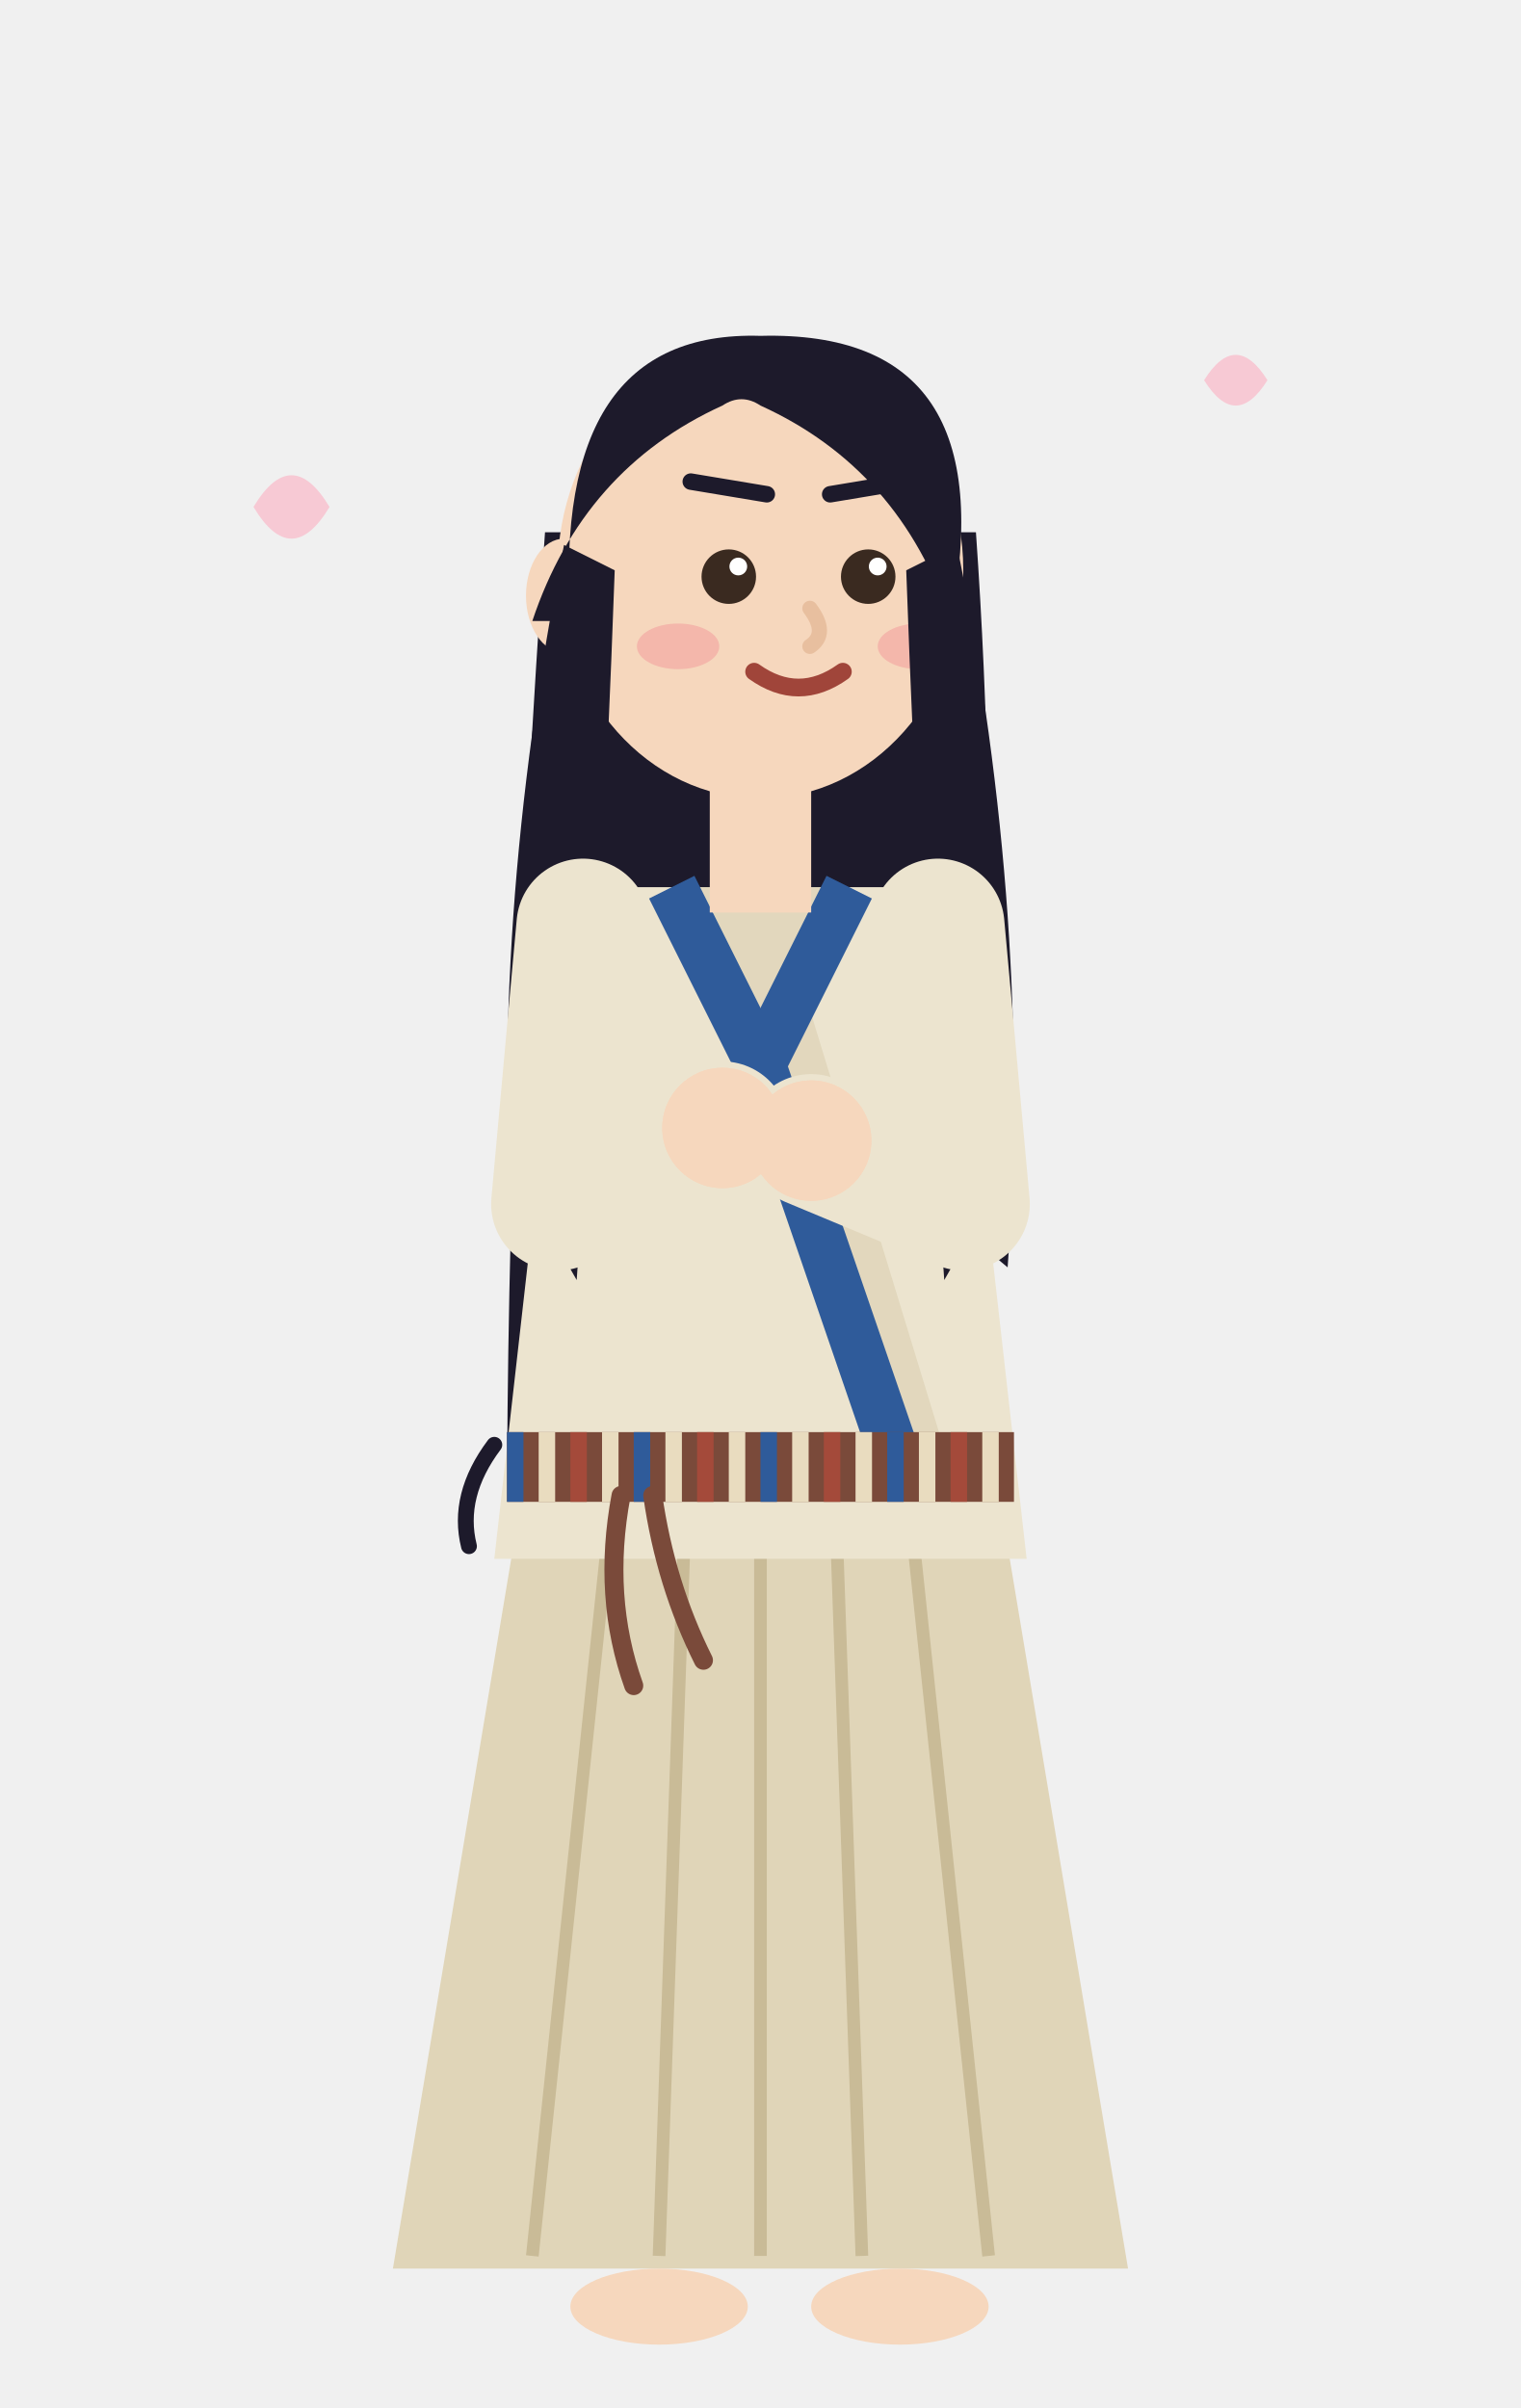
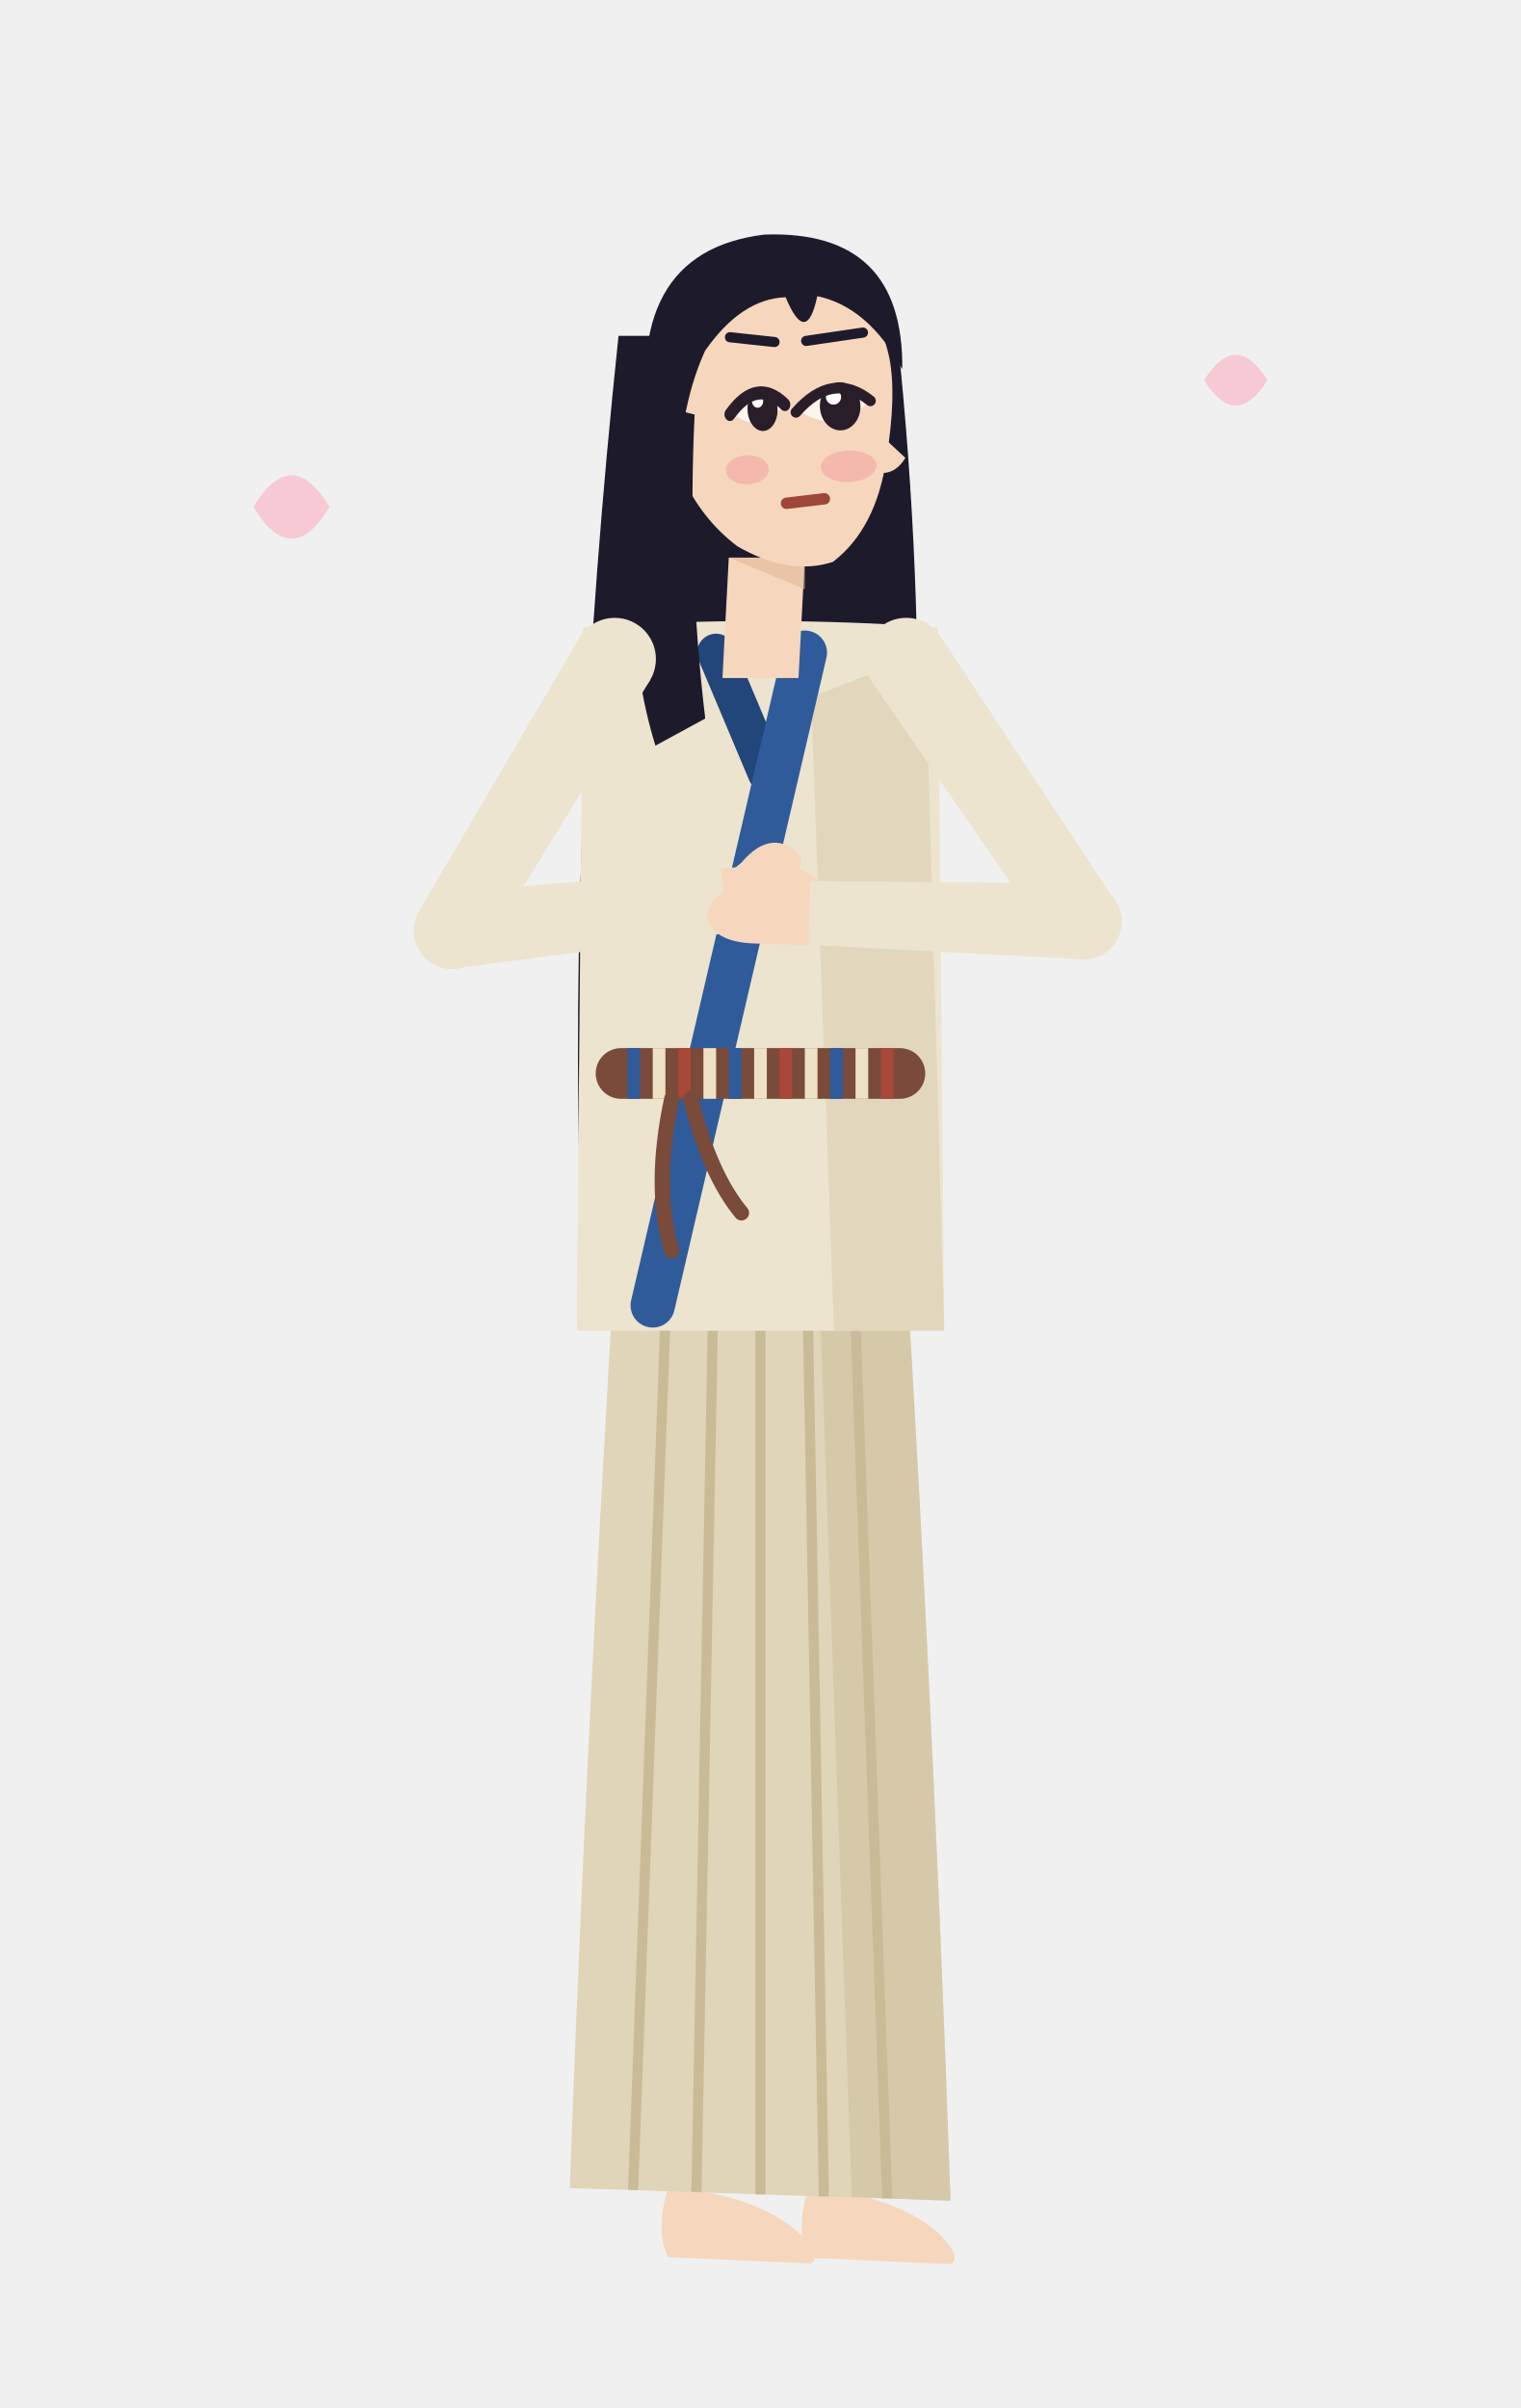
<svg xmlns="http://www.w3.org/2000/svg" width="240" height="380" viewBox="0 -20 240 380">
-   <path d="M86 64 Q80 150 80 220 l6 -6 l5 8 l6 -6 l6 6 L136 222 l6 -8 l6 6 Q160 150 154 64 Z" fill="#1d1a2b" />
-   <path d="M78 208 q-6 8 -4 16 M150 206 q6 8 3 15" stroke="#1d1a2b" stroke-width="2.5" fill="none" stroke-linecap="round" />
-   <path d="M84 206 L156 206 L178 338 L62 338 Z" fill="#e0d5b8" />
-   <path d="M96 222 L84 336" stroke="#c9bb97" stroke-width="2" />
-   <path d="M108 222 L104 336" stroke="#c9bb97" stroke-width="2" />
-   <path d="M120 222 L120 336" stroke="#c9bb97" stroke-width="2" />
-   <path d="M132 222 L136 336" stroke="#c9bb97" stroke-width="2" />
-   <path d="M144 222 L156 336" stroke="#c9bb97" stroke-width="2" />
-   <ellipse cx="104" cy="344" rx="14" ry="6" fill="#f6d7bd" />
-   <ellipse cx="142" cy="344" rx="14" ry="6" fill="#f6d7bd" />
-   <path d="M90 120 L150 120 L162 226 L78 226 Z" fill="#ece4cf" />
-   <path d="M108 120 L120 150 L140 212 L150 212 L128 140 L132 120 Z" fill="#d4c7a6" opacity=".45" />
-   <path d="M106 120 L120 148 L142 212" stroke="#2f5b9a" stroke-width="8" fill="none" stroke-linejoin="round" />
-   <path d="M134 120 L120 148" stroke="#2f5b9a" stroke-width="8" fill="none" />
-   <rect x="80" y="206" width="80" height="11" fill="#7a4a3a" />
-   <rect x="80" y="206" width="2.6" height="11" fill="#2f5b9a" />
-   <rect x="85" y="206" width="2.6" height="11" fill="#e9dcbf" />
-   <rect x="90" y="206" width="2.6" height="11" fill="#a44a3a" />
-   <rect x="95" y="206" width="2.6" height="11" fill="#e9dcbf" />
-   <rect x="100" y="206" width="2.6" height="11" fill="#2f5b9a" />
-   <rect x="105" y="206" width="2.6" height="11" fill="#e9dcbf" />
-   <rect x="110" y="206" width="2.6" height="11" fill="#a44a3a" />
-   <rect x="115" y="206" width="2.6" height="11" fill="#e9dcbf" />
-   <rect x="120" y="206" width="2.6" height="11" fill="#2f5b9a" />
-   <rect x="125" y="206" width="2.6" height="11" fill="#e9dcbf" />
-   <rect x="130" y="206" width="2.6" height="11" fill="#a44a3a" />
-   <rect x="135" y="206" width="2.6" height="11" fill="#e9dcbf" />
-   <rect x="140" y="206" width="2.6" height="11" fill="#2f5b9a" />
-   <rect x="145" y="206" width="2.6" height="11" fill="#e9dcbf" />
-   <rect x="150" y="206" width="2.6" height="11" fill="#a44a3a" />
-   <rect x="155" y="206" width="2.6" height="11" fill="#e9dcbf" />
-   <path d="M98 216 q-3 16 2 30 M103 216 q2 14 8 26" stroke="#7a4a3a" stroke-width="3" fill="none" stroke-linecap="round" />
-   <rect x="112" y="100" width="16" height="24" fill="#f6d7bd" />
-   <ellipse cx="89" cy="74" rx="6" ry="9" fill="#f6d7bd" />
-   <ellipse cx="89" cy="74" rx="2.5" ry="5" fill="#e8bf9f" />
-   <ellipse cx="120" cy="70" rx="32" ry="36" fill="#f6d7bd" />
-   <path d="M127.8 76 q3 4 0 6" fill="none" stroke="#e8bf9f" stroke-width="2.4" stroke-linecap="round" />
-   <circle cx="115" cy="71" r="4.3" fill="#3a2a20" />
-   <circle cx="116.5" cy="69.4" r="1.4" fill="#fff" />
-   <circle cx="137" cy="71" r="4.3" fill="#3a2a20" />
-   <circle cx="138.5" cy="69.4" r="1.4" fill="#fff" />
-   <path d="M109 56 L121 58" stroke="#1d1a2b" stroke-width="2.6" stroke-linecap="round" />
-   <path d="M131 58 L143 56" stroke="#1d1a2b" stroke-width="2.6" stroke-linecap="round" />
-   <path d="M119 86 q7 5 14 0" fill="none" stroke="#a0453a" stroke-width="2.8" stroke-linecap="round" />
-   <ellipse cx="107" cy="82" rx="6.5" ry="3.6" fill="#f29c9c" opacity="0.55" />
-   <ellipse cx="145" cy="82" rx="6.5" ry="3.6" fill="#f29c9c" opacity="0.55" />
-   <path d="M90 78 q-3 -46 30 -45 q39 -1 30 45 q-8 -24 -30 -34 q-3 -2 -6 0 q-22 10 -30 34 z" fill="#1d1a2b" />
-   <path d="M89 66 q-12 60 -8 114 l6 -5 l4 7 q4 -56 6 -112 z" fill="#1d1a2b" />
-   <path d="M151 66 q12 60 8 114 l-6 -5 l-4 7 q-4 -56 -6 -112 z" fill="#1d1a2b" />
-   <polyline points="92,126 88,170 114,158" fill="none" stroke="#ece4cf" stroke-width="21" stroke-linecap="round" stroke-linejoin="round" />
-   <circle cx="114" cy="158" r="9.5" fill="#f6d7bd" />
-   <polyline points="148,126 152,170 128,160" fill="none" stroke="#ece4cf" stroke-width="21" stroke-linecap="round" stroke-linejoin="round" />
-   <circle cx="128" cy="160" r="9.5" fill="#f6d7bd" />
-   <circle cx="114" cy="158" r="9.5" fill="#f6d7bd" />
-   <circle cx="128" cy="160" r="9.5" fill="#f6d7bd" />
+   <path d="M97.6 33 Q89.6 109 91.6 171 l6 -5 l5 7 l6 -6 l6 6 l6 -6 l6 6 l6 -5 l5 6 Q149.6 109 141.6 33 Z" fill="#1d1a2b" />
+   <path d="M127.5 325.3 Q141 326.3 148 332.3 Q152 336.3 150 337.3 L127.5 336.3 Q125.5 332.3 127.5 325.3 Z" fill="#f6d7bd" />
+   <path d="M105.4 325.2 Q118.9 326.2 125.9 332.2 Q129.9 336.2 127.9 337.2 L105.4 336.2 Q103.4 332.2 105.4 325.2 Z" fill="#f6d7bd" />
+   <path d="M99 147.4 L141 147.4 Q147 240 150 327.3 Q120 326.3 89.9 325.3 Q93 240 99 147.4 Z" fill="#e0d5b8" />
+   <path d="M106 161.4 L99.9 325.6" stroke="#c9bb97" stroke-width="1.6" />
+   <path d="M113 161.4 L109.9 325.9" stroke="#c9bb97" stroke-width="1.6" />
+   <path d="M120 161.4 L120 326.3" stroke="#c9bb97" stroke-width="1.6" />
+   <path d="M127 161.4 L130 326.6" stroke="#c9bb97" stroke-width="1.6" />
+   <path d="M134 161.4 L140 326.9" stroke="#c9bb97" stroke-width="1.6" />
+   <path d="M128 147.4 L141 147.4 Q147 240 150 327.3 L134.4 326.7 Z" fill="#c9bb97" opacity=".45" />
+   <path d="M92 79 Q120 77 148 79 L149 190 Q120 190 91 190 Z" fill="#ece4cf" />
+   <path d="M128 90 L146 83 L149 190 L131.6 190 Z" fill="#d4c7a6" opacity=".45" />
+   <path d="M113 83 L121 102" stroke="#22457a" stroke-width="6" stroke-linecap="round" />
+   <path d="M127 83 L103 186" stroke="#2f5b9a" stroke-width="7" stroke-linecap="round" />
+   <path d="M98 149.4 L142 149.4" stroke="#7a4a3a" stroke-width="8" stroke-linecap="round" />
+   <rect x="99" y="145.4" width="2" height="8" fill="#2f5b9a" />
+   <rect x="103" y="145.4" width="2" height="8" fill="#efe2c4" />
+   <rect x="107" y="145.4" width="2" height="8" fill="#a8483a" />
+   <rect x="111" y="145.4" width="2" height="8" fill="#efe2c4" />
+   <rect x="115" y="145.4" width="2" height="8" fill="#2f5b9a" />
+   <rect x="119" y="145.4" width="2" height="8" fill="#efe2c4" />
+   <rect x="123" y="145.4" width="2" height="8" fill="#a8483a" />
+   <rect x="127" y="145.4" width="2" height="8" fill="#efe2c4" />
+   <rect x="131" y="145.4" width="2" height="8" fill="#2f5b9a" />
+   <rect x="135" y="145.4" width="2" height="8" fill="#efe2c4" />
+   <rect x="139" y="145.4" width="2" height="8" fill="#a8483a" />
+   <path d="M106 153.4 q-3 14 0 24 M109 153.4 q3 12 8 18" stroke="#7a4a3a" stroke-width="2.4" fill="none" stroke-linecap="round" />
+   <path d="M114 87 L115 68 L127 68 L126 87 Z" fill="#f6d7bd" />
+   <path d="M115 68 L127 68 L127 73 Z" fill="#e3b898" opacity=".6" />
+   <g transform="translate(121.6 45) rotate(-2) scale(1 1)">
+     <path d="M-17 -6 Q-17 12 -6 21 Q2 26 9 24 Q16 19 18 8 Q20 -2 19 -8 Q16 -24 0 -25 Q-17 -23 -17 -6 Z" fill="#f6d7bd" />
+     <path d="M17 4 L21 8 Q19 11 16 10 Z" fill="#f6d7bd" />
+     <g transform="translate(-2 0) scale(0.74 0.9)">
+       <path d="M-5.4 0 Q0 -6 5.4 -1 Q0 4 -5.4 0 Z" fill="#fbf6ee" />
+       <ellipse cx="1" cy="-.5" rx="3.2" ry="3.8" fill="#2a1d2a" />
+       <circle cx="0" cy="-2" r="1.2" fill="#fff" />
+       <path d="M-6 .2 Q0 -6.2 5.8 -1.2" stroke="#2a1d2a" stroke-width="2.3" fill="none" stroke-linecap="round" />
+     </g>
+     <g transform="translate(10 0) scale(1 1)">
+       <path d="M-5.4 0 Q0 -6 5.4 -1 Q0 4 -5.4 0 Z" fill="#fbf6ee" />
+       <ellipse cx="1" cy="-.5" rx="3.2" ry="3.8" fill="#2a1d2a" />
+       <circle cx="0" cy="-2" r="1.2" fill="#fff" />
+       <path d="M-6 .2 Q0 -6.2 5.8 -1.2" stroke="#2a1d2a" stroke-width="1.7" fill="none" stroke-linecap="round" />
+     </g>
+     <path d="M-6 -12 L1 -11" stroke="#1d1a2b" stroke-width="1.6" fill="none" stroke-linecap="round" />
+     <path d="M6 -11 L15 -12" stroke="#1d1a2b" stroke-width="1.6" fill="none" stroke-linecap="round" />
+     <path d="M2 14.5 L8 14" stroke="#a0453a" stroke-width="1.8" stroke-linecap="round" />
+     <ellipse cx="-4" cy="9" rx="3.4" ry="2.3" fill="#f29c9c" opacity=".5" />
+     <ellipse cx="12" cy="9" rx="4.4" ry="2.5" fill="#f29c9c" opacity=".5" />
+     <path d="M-19 4 Q-23 -26 0 -28 Q22 -28 21 -6 Q16 -16 8 -18 Q6 -10 3 -18 Q-4 -18 -10 -10 Q-14 -2 -15 10 Z" fill="#1d1a2b" />
+     <path d="M-19 -2 Q-26 30 -20 52 L-12 48 Q-14 24 -12 0 Z" fill="#1d1a2b" />
+   </g>
+   <path d="M91.4 80.7 L66.1 123.8 L76.4 130 L102.6 87.3 Z" fill="#ece4cf" />
+   <circle cx="97" cy="84" r="6.5" fill="#ece4cf" />
+   <circle cx="71.3" cy="126.9" r="6" fill="#ece4cf" />
+   <path d="M71.9 132.8 L116.5 127 L115.5 117 L70.6 120.9 Z" fill="#ece4cf" />
+   <circle cx="71.3" cy="126.9" r="6" fill="#ece4cf" />
+   <circle cx="116" cy="122" r="5" fill="#ece4cf" />
+   <g transform="translate(116 122) rotate(-6.2) scale(0.85 0.85)">
+     <path d="M-2 -6 L8 -6 Q16 -4 17 1 Q16 6 8 6 L-2 6 Z" fill="#f6d7bd" />
+     <path d="M3 -5 Q8 -10 11 -6" stroke="#f6d7bd" stroke-width="4" stroke-linecap="round" fill="none" />
+   </g>
+   <path d="M137.6 87.6 L166 128.8 L175.9 122.1 L148.4 80.4 Z" fill="#ece4cf" />
+   <circle cx="143" cy="84" r="6.5" fill="#ece4cf" />
+   <circle cx="171" cy="125.4" r="6" fill="#ece4cf" />
+   <path d="M171.2 119.4 L126.2 119 L125.8 129 L170.8 131.4 Z" fill="#ece4cf" />
+   <circle cx="171" cy="125.4" r="6" fill="#ece4cf" />
+   <circle cx="126" cy="124" r="5" fill="#ece4cf" />
+   <g transform="translate(126 124) rotate(-178.2) scale(0.85 -0.85)">
+     <path d="M-2 -6 L8 -6 Q16 -4 17 1 Q16 6 8 6 L-2 6 Z" fill="#f6d7bd" />
+     <path d="M3 -5 Q8 -10 11 -6" stroke="#f6d7bd" stroke-width="4" stroke-linecap="round" fill="none" />
+   </g>
  <path d="M40 60 q6 -10 12 0 q-6 10 -12 0 z M190 40 q5 -8 10 0 q-5 8 -10 0 z" fill="#f7c9d4" />
</svg>
